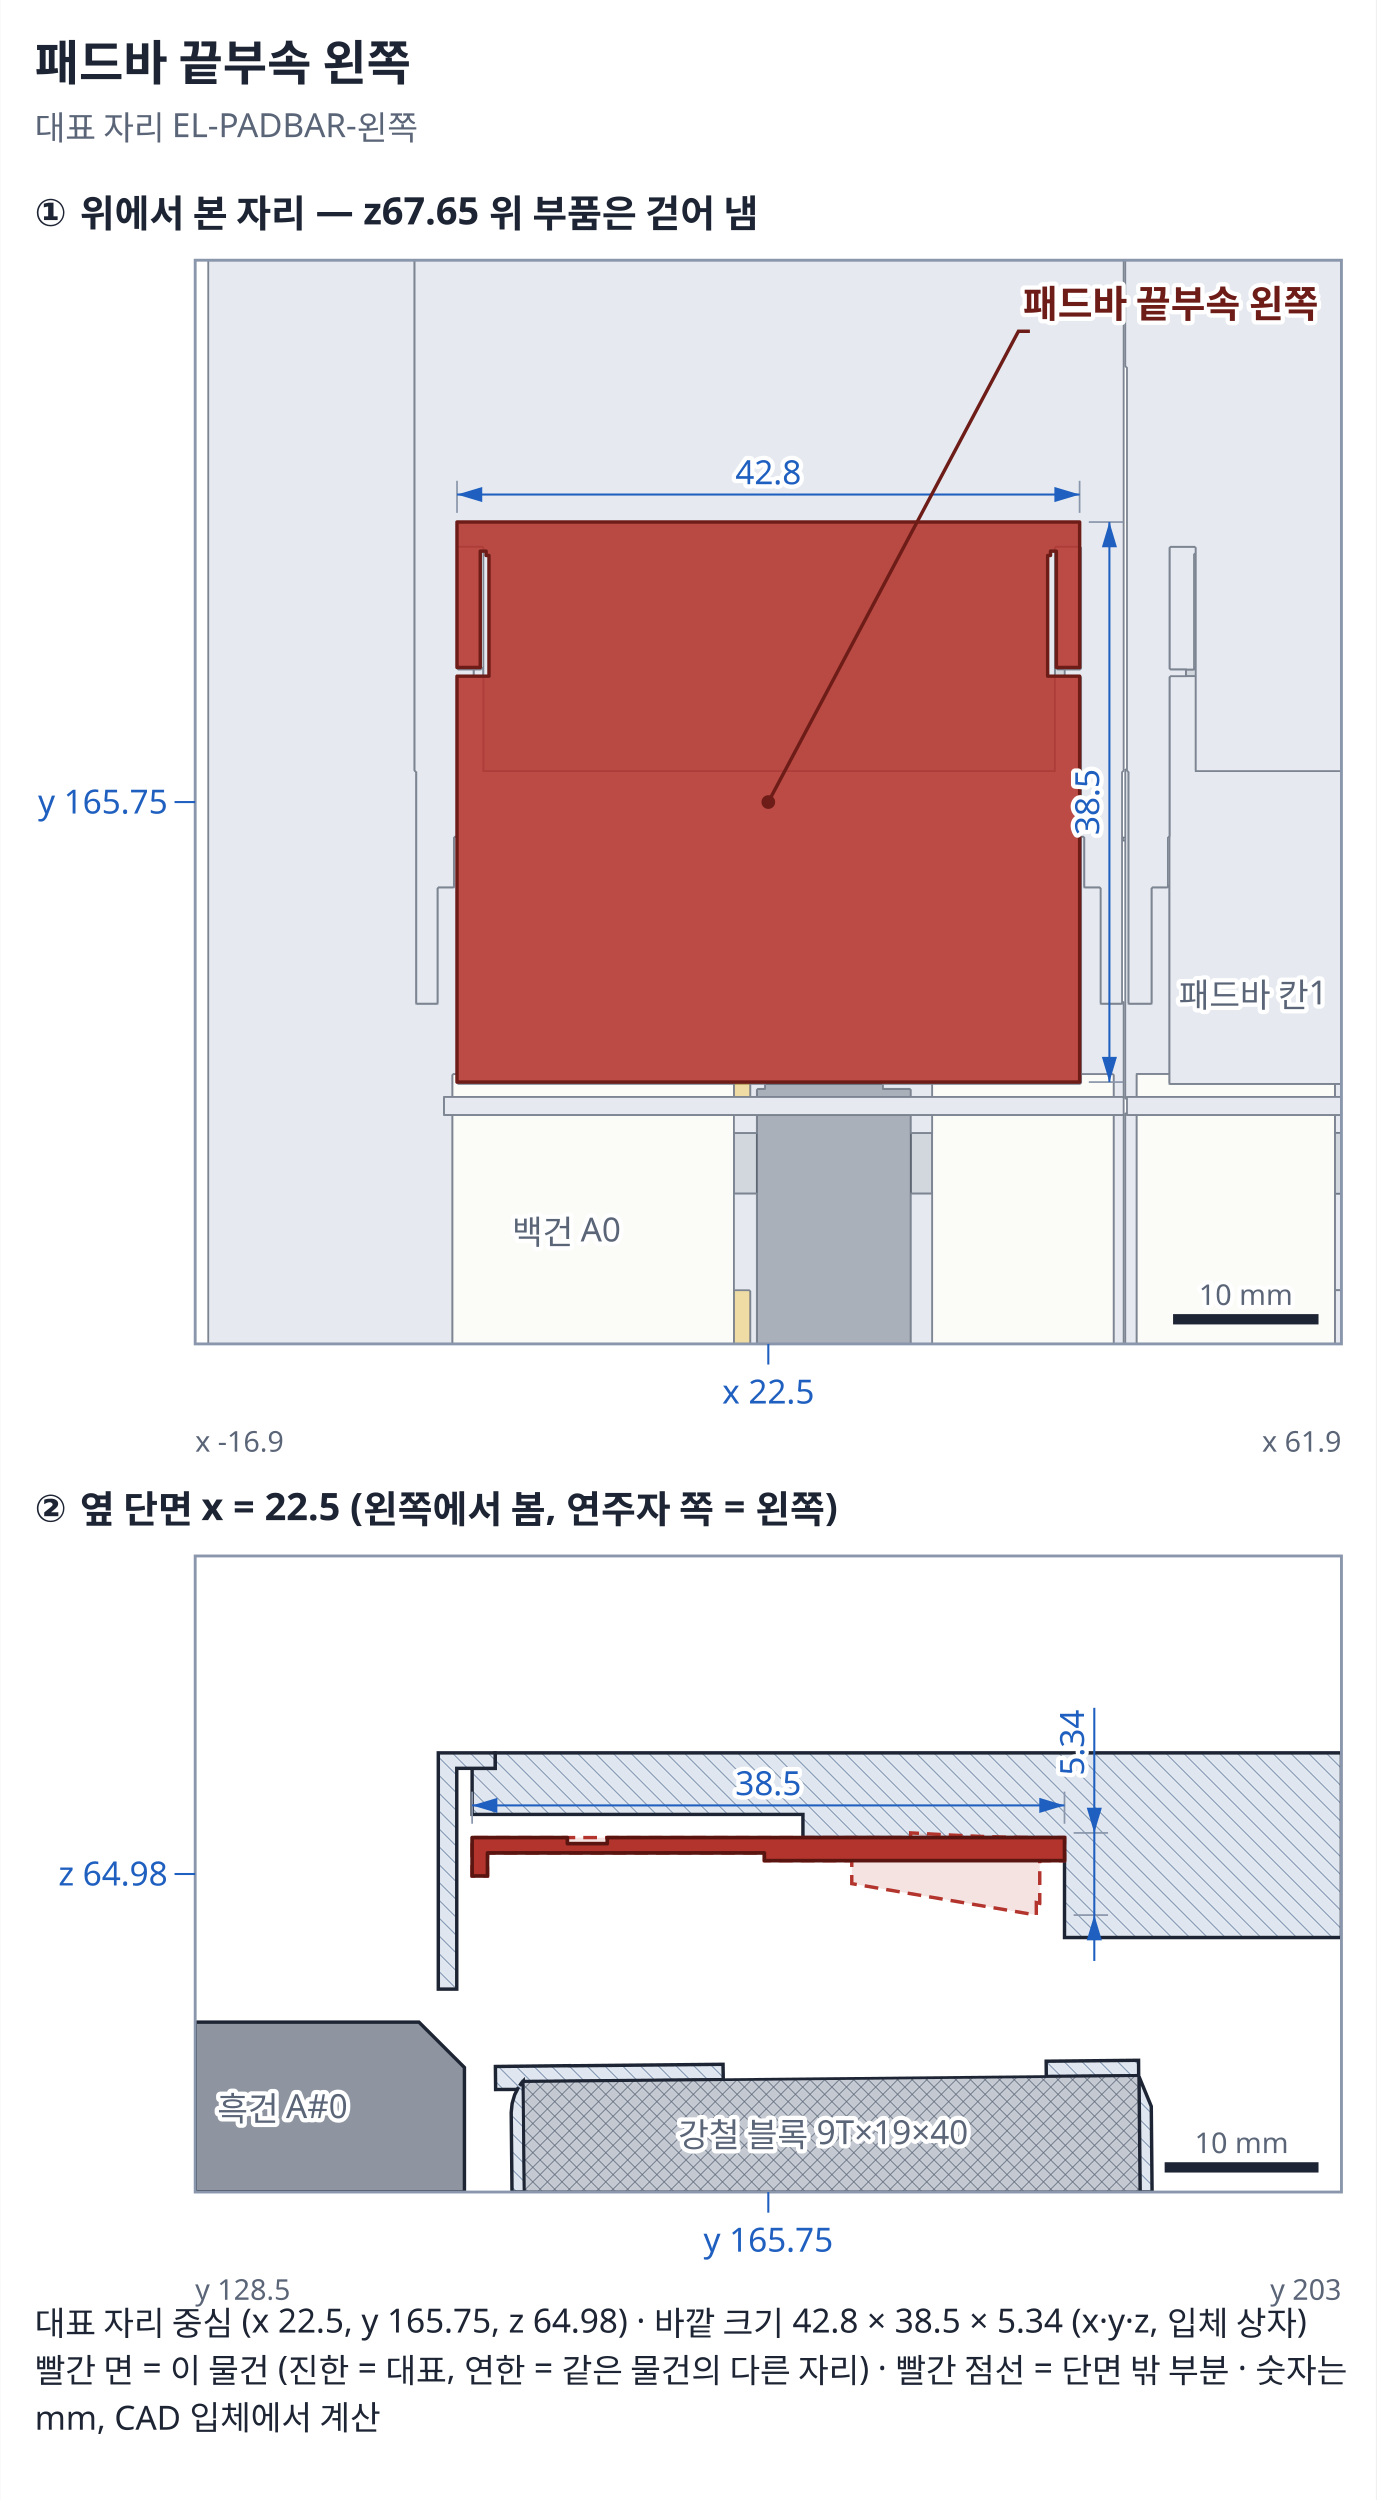
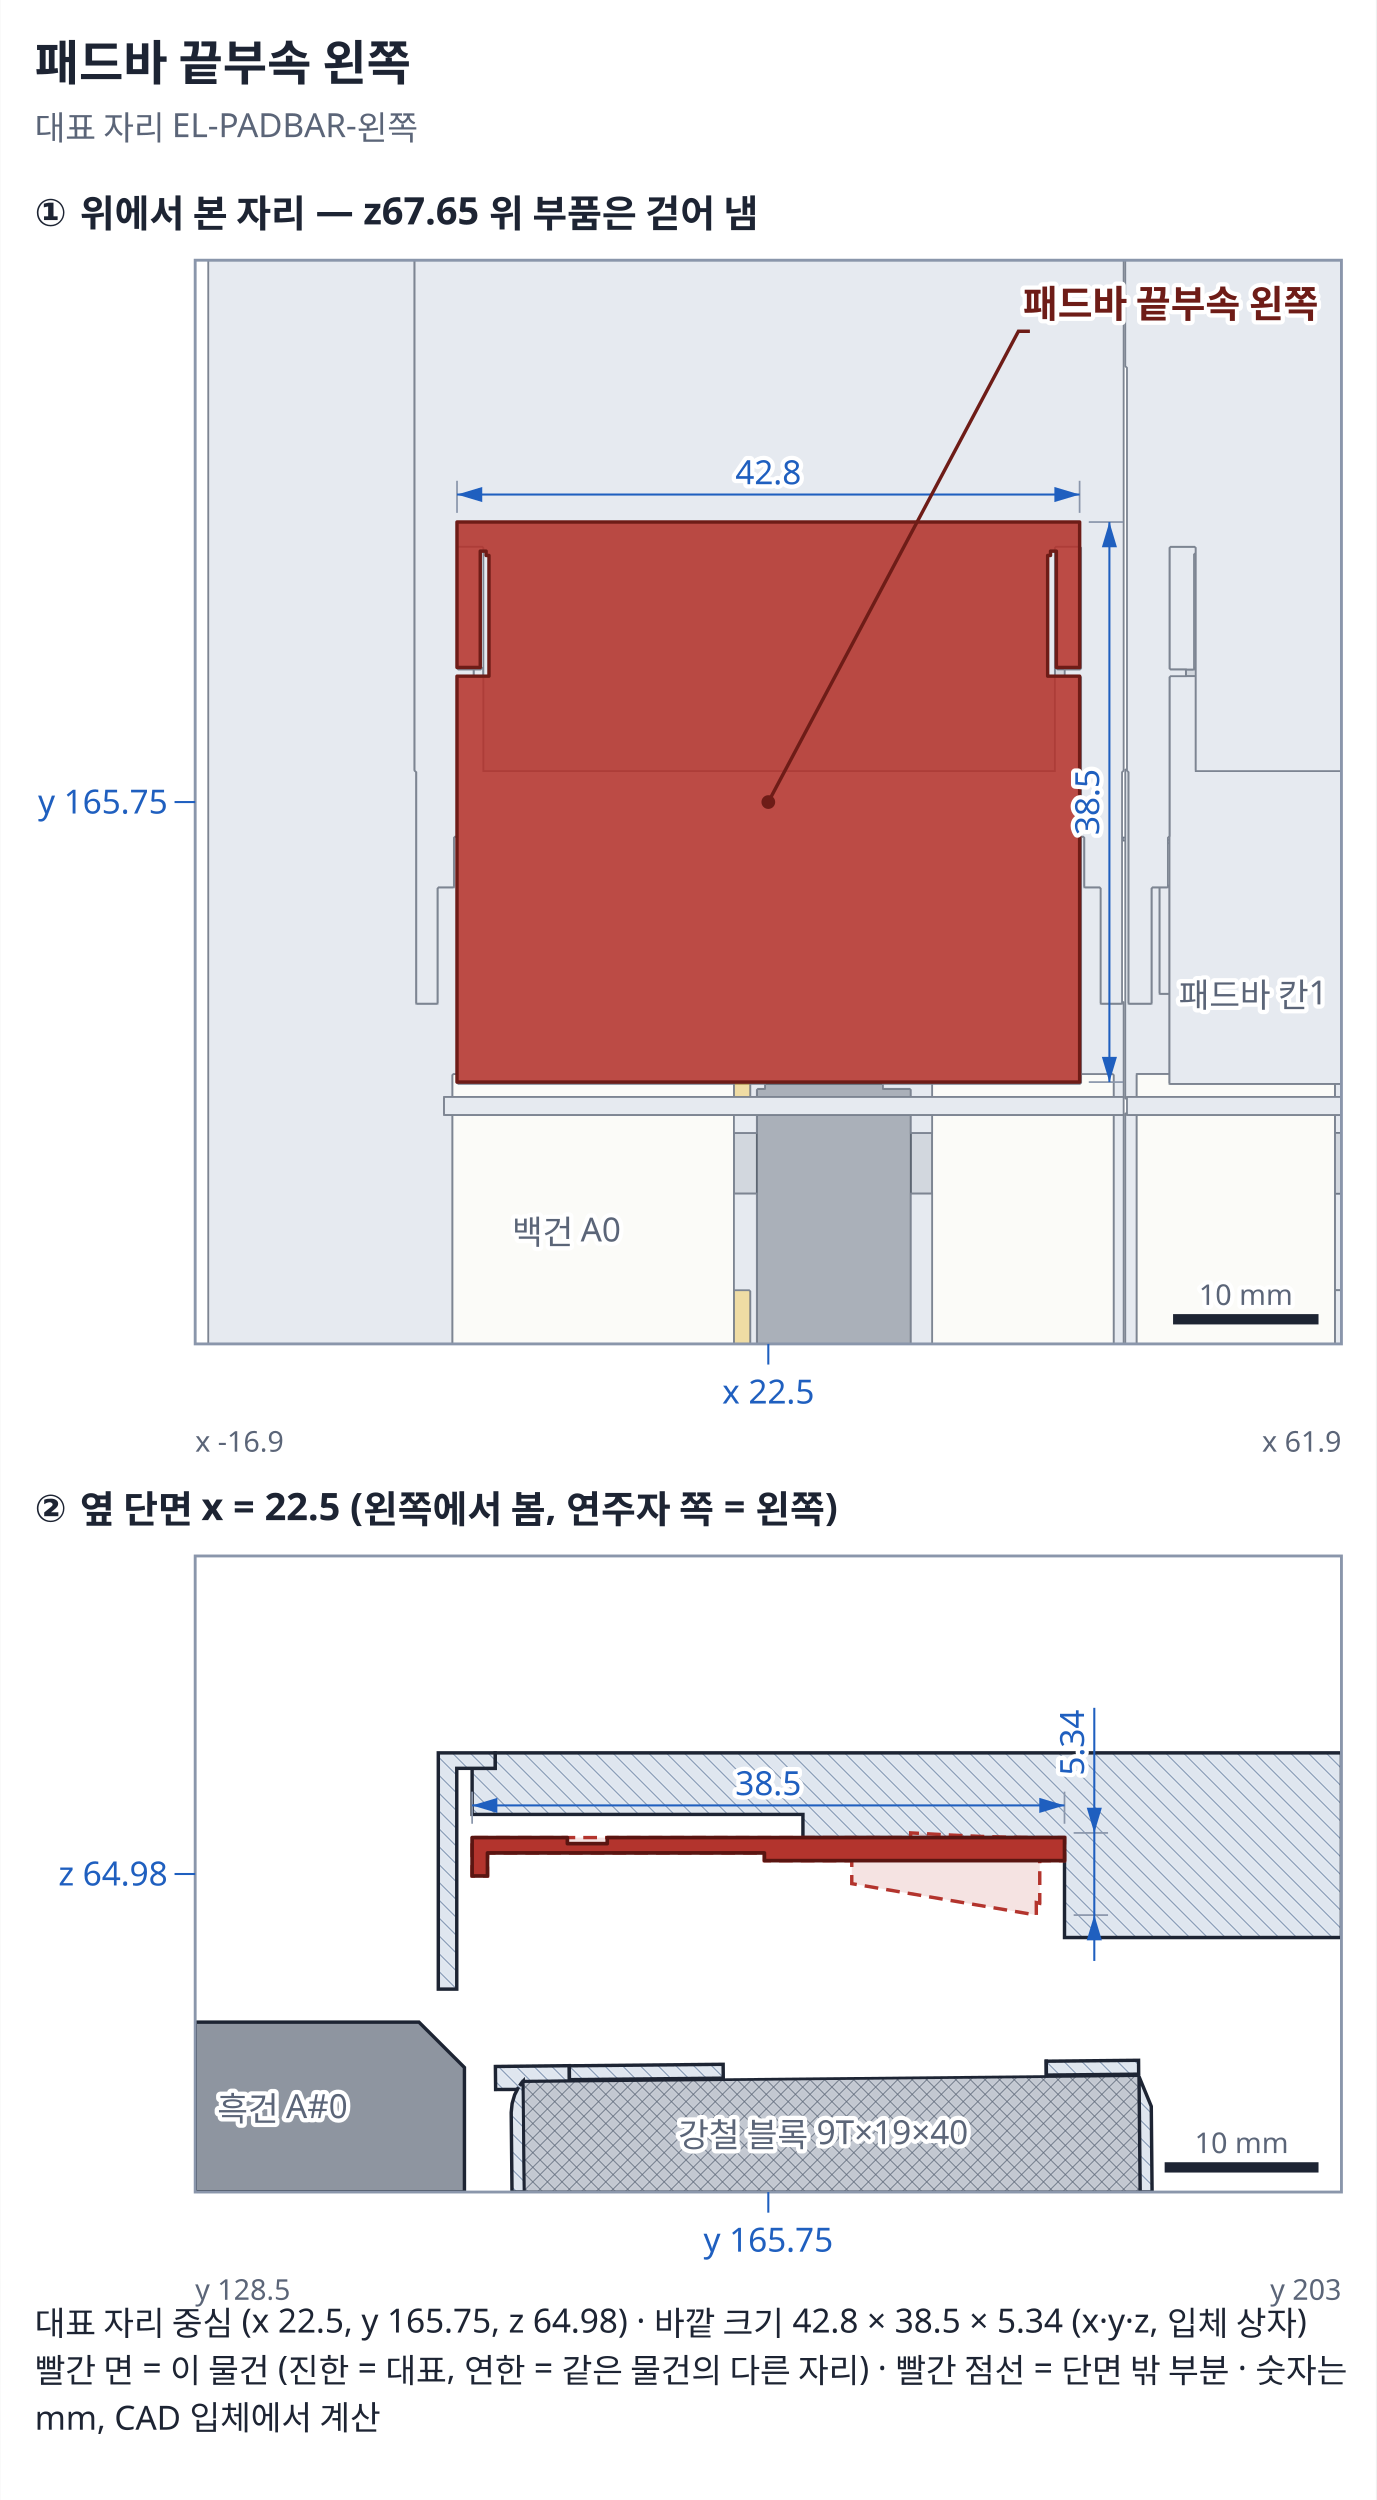
<svg xmlns="http://www.w3.org/2000/svg" viewBox="0 0 120 218.1" width="600" height="1090">
  <defs>
    <style>
.bg{fill:#ffffff}
.frame{fill:none;stroke:#1d2433;stroke-width:.5}
.t{font-family:'Apple SD Gothic Neo','Noto Sans KR','Malgun Gothic','IBM Plex Sans KR',sans-serif;fill:#1d2433}
.h{paint-order:stroke;stroke:#ffffff;stroke-width:.75;stroke-linejoin:round}
.tb{font-weight:700}
.td{fill:#1f5fbf}
.tm{fill:#5b6578}
.tr{fill:#c2410c}
.S-wood{fill:url(#hw);stroke:#1d2433;stroke-width:.4;stroke-linejoin:round}
.S-print{fill:url(#hp);stroke:#1d2433;stroke-width:.4;stroke-linejoin:round}
.S-metal{fill:url(#hm);stroke:#1d2433;stroke-width:.32;stroke-linejoin:round}
.S-rubber{fill:#50555e;stroke:#1d2433;stroke-width:.25}
.S-elec{fill:url(#he);stroke:#1d2433;stroke-width:.3}
.S-screen{fill:#3a4150;stroke:#1d2433;stroke-width:.3}
.S-cable{fill:#e3b23c;stroke:#6b5a1e;stroke-width:.18}
.S-ctx{fill:#eceef1;stroke:#a3aab5;stroke-width:.18}
.P-wood{fill:#f2e6d2;stroke:#39404d;stroke-width:.22;stroke-linejoin:round}
.P-print{fill:#e5ebf3;stroke:#39404d;stroke-width:.22;stroke-linejoin:round}
.P-metal{fill:#c9ced6;stroke:#39404d;stroke-width:.2}
.P-rubber{fill:#7d828b;stroke:#39404d;stroke-width:.18}
.P-elec{fill:#d3ead8;stroke:#39404d;stroke-width:.2}
.P-screen{fill:#596070;stroke:#39404d;stroke-width:.2}
.P-cable{fill:#f0cf7a;fill-opacity:.55;stroke:#8a7430;stroke-width:.14;stroke-opacity:.7}
.P-ctx{fill:#f2f3f5;stroke:#b3b9c3;stroke-width:.18}
.air{fill:#e8f1fb;stroke:none}
.hid{fill:none;stroke:#39404d;stroke-width:.24;stroke-dasharray:1.6 .9}
.hidc{fill:none;stroke:#c2410c;stroke-width:.28;stroke-dasharray:2.2 1.1}
.ph{fill:none;stroke:#5b6578;stroke-width:.3;stroke-dasharray:4 1 1 1}
.cl{fill:none;stroke:#6b7690;stroke-width:.2;stroke-dasharray:6 1.2 1 1.2}
.thin{fill:none;stroke:#39404d;stroke-width:.2}
.vis{fill:none;stroke:#1d2433;stroke-width:.3}
.sound{fill:none;stroke:#c2410c;stroke-width:.4;stroke-dasharray:3 1.2}
.ax{fill:none;stroke:#7a3fb5;stroke-width:.3;stroke-dasharray:5 1.2 1 1.2}
.keep{fill:none;stroke:#b42318;stroke-width:.3;stroke-dasharray:1.2 1}
.dm{fill:none;stroke:#1f5fbf;stroke-width:.18}
.ex{fill:none;stroke:#8a96ab;stroke-width:.15}
.ah{fill:#1f5fbf;stroke:none}
.ld{fill:none;stroke:#3d4555;stroke-width:.18}
.dot{fill:#3d4555}
.bal{fill:#ffffff;stroke:#1d2433;stroke-width:.25}
.secl{fill:none;stroke:#1d2433;stroke-width:.55}
.seca{fill:#1d2433}
.grid{fill:none;stroke:#1d2433;stroke-width:.25}
.grid2{fill:none;stroke:#8a96ab;stroke-width:.15}
.box{fill:#fbfbfc;stroke:#c3c9d3;stroke-width:.2}
.sheetply{fill:#fbf6ee;stroke:#1d2433;stroke-width:.35}
.zone{fill:#f4f6f9;stroke:#8a96ab;stroke-width:.2}
.datum{fill:none;stroke:#15803d;stroke-width:.9;stroke-linecap:round;stroke-opacity:.9}
.spot{fill:none;stroke:#c2410c;stroke-width:.32}
.spoth{fill:none;stroke:#c2410c;stroke-width:.32;stroke-dasharray:.45 .3}

.Zkw{fill:#fbfbf8;stroke:#7d8592;stroke-width:.16}.Zkb{fill:#aab0b9;stroke:#5d6672;stroke-width:.16}.Zpr{fill:#e6eaf0;stroke:#7d8592;stroke-width:.16}
.Zwd{fill:#efe4d0;stroke:#8a7a5e;stroke-width:.16}.Zel{fill:#dbe9df;stroke:#6f8a77;stroke-width:.16}.Zmt{fill:#d2d7de;stroke:#6f7887;stroke-width:.14}
.Zrb{fill:#c4c8ce;stroke:#6f7887;stroke-width:.14}.Zcb{fill:#efdca4;stroke:#9a8240;stroke-width:.12}
.Skw{fill:#f4f4ee;stroke:#1d2433;stroke-width:.3}.Skb{fill:#8e95a0;stroke:#1d2433;stroke-width:.3}.Spr{fill:url(#hp);stroke:#1d2433;stroke-width:.3}
.Swd{fill:url(#hw);stroke:#1d2433;stroke-width:.3}.Sel{fill:url(#he);stroke:#1d2433;stroke-width:.26}.Smt{fill:url(#hm);stroke:#1d2433;stroke-width:.24}
.Srb{fill:#7d828b;stroke:#1d2433;stroke-width:.22}.Scb{fill:#e3b23c;stroke:#6b5a1e;stroke-width:.16}
.HL{fill:#B3342D;fill-opacity:.88;stroke:#6e1c17;stroke-width:.3;stroke-linejoin:round}
.HLs{fill:#B3342D;stroke:#5a1511;stroke-width:.32;stroke-linejoin:round}
.HL2{fill:#B3342D;fill-opacity:.32;stroke:#B3342D;stroke-width:.2}
.HLp{fill:#B3342D;fill-opacity:.14;stroke:#B3342D;stroke-width:.3;stroke-dasharray:1.2 .7}
.HH{fill:#d9822b;fill-opacity:.35;stroke:#a35a12;stroke-width:.22}
.vf{fill:none;stroke:#8a96ab;stroke-width:.25}
.lead{fill:none;stroke:#6e1c17;stroke-width:.3}
.tl{fill:#6e1c17}
.nb{fill:#5b6578}
</style>
    <pattern id="hw" patternUnits="userSpaceOnUse" width="1.6" height="1.6" patternTransform="rotate(45)">
      <rect width="1.6" height="1.6" fill="#ecdcc2" />
      <line x1="0" y1="0" x2="0" y2="1.6" stroke="#a8875a" stroke-width=".22" />
    </pattern>
    <pattern id="hp" patternUnits="userSpaceOnUse" width="1.1" height="1.1" patternTransform="rotate(-45)">
      <rect width="1.1" height="1.1" fill="#dfe6ef" />
      <line x1="0" y1="0" x2="0" y2="1.1" stroke="#7f93b0" stroke-width=".16" />
    </pattern>
    <pattern id="hm" patternUnits="userSpaceOnUse" width=".9" height=".9" patternTransform="rotate(45)">
      <rect width=".9" height=".9" fill="#c3c8d1" />
      <path d="M0 0V.9M0 0H.9" stroke="#5d6778" stroke-width=".12" />
    </pattern>
    <pattern id="he" patternUnits="userSpaceOnUse" width="1.4" height="1.4">
      <rect width="1.4" height="1.4" fill="#cfe6d3" />
      <line x1="0" y1=".7" x2="1.4" y2=".7" stroke="#5f9a6c" stroke-width=".14" />
    </pattern>
    <clipPath id="c0">
      <rect x="17.00" y="22.70" width="100.00" height="94.54" />
    </clipPath>
    <clipPath id="c1">
      <rect x="17.00" y="135.74" width="100.00" height="55.49" />
    </clipPath>
  </defs>
  <rect class="bg" x="0" y="0" width="120" height="218.1" />
  <g class="L-geo">
    <path class="Zrb" fill-rule="evenodd" d="M98.21 73.06 97.93 73.06 97.93 73.34 98.21 73.34Z" clip-path="url(#c0)" />
    <path class="Zcb" fill-rule="evenodd" d="M65.43 94.56 64.00 94.56 64.00 95.70 65.43 95.70ZM65.43 112.56 64.00 112.56 64.00 117.27 65.43 117.27Z" clip-path="url(#c0)" />
    <path class="Zpr" fill-rule="evenodd" d="M117.00 97.27 116.43 97.27 116.43 98.84 117.00 98.84ZM117.00 104.13 116.43 104.13 116.43 112.56 117.00 112.56Z" clip-path="url(#c0)" />
-     <path class="Zpr" fill-rule="evenodd" d="M98.39 95.70 99.14 95.70 99.14 93.80 99.24 93.70 102.00 93.70 102.00 77.30 101.91 77.26 101.76 77.41 100.43 77.41 100.43 87.46 100.33 87.56 98.53 87.56 98.43 87.46 98.43 67.31 98.23 67.12 98.14 67.15 98.14 95.82 98.23 95.86ZM117.00 94.56 116.43 94.56 116.43 95.70 117.00 95.70ZM99.14 97.27 98.39 97.27 98.23 97.12 98.14 97.15 98.14 117.27 99.14 117.27ZM117.00 112.56 116.43 112.56 116.43 117.27 117.00 117.27Z" clip-path="url(#c0)" />
+     <path class="Zpr" fill-rule="evenodd" d="M98.39 95.70 99.14 95.70 99.14 93.80 99.24 93.70 102.00 93.70 102.00 86.70 101.24 86.70 101.14 86.60 101.14 77.41 100.43 77.41 100.43 87.46 100.33 87.56 98.53 87.56 98.43 87.46 98.43 67.31 98.23 67.12 98.14 67.15 98.14 95.82 98.23 95.86ZM102.07 73.27 101.79 73.27 101.79 73.56 102.07 73.56ZM117.00 94.56 116.43 94.56 116.43 95.70 117.00 95.70ZM99.14 97.27 98.39 97.27 98.23 97.12 98.14 97.15 98.14 117.27 99.14 117.27ZM117.00 112.56 116.43 112.56 116.43 117.27 117.00 117.27Z" clip-path="url(#c0)" />
    <path class="Zmt" fill-rule="evenodd" d="M117.00 98.84 116.43 98.84 116.43 104.13 117.00 104.13Z" clip-path="url(#c0)" />
    <path class="Zmt" fill-rule="evenodd" d="M66.00 98.84 64.00 98.84 64.00 104.13 66.00 104.13ZM81.29 98.84 79.43 98.84 79.43 104.13 81.29 104.13Z" clip-path="url(#c0)" />
    <path class="Zkw" fill-rule="evenodd" d="M116.43 94.56 102.10 94.56 102.00 94.46 102.00 93.70 99.14 93.70 99.14 95.70 116.43 95.70ZM116.43 97.27 99.14 97.27 99.14 117.27 116.43 117.27Z" clip-path="url(#c0)" />
    <path class="Zkw" fill-rule="evenodd" d="M64.00 94.56 39.96 94.56 39.86 94.46 39.86 93.70 39.43 93.70 39.43 95.70 64.00 95.70ZM64.00 97.27 39.43 97.27 39.43 117.27 64.00 117.27Z" clip-path="url(#c0)" />
    <path class="Zkw" fill-rule="evenodd" d="M97.14 93.70 94.29 93.70 94.29 94.46 94.18 94.56 81.29 94.56 81.29 95.70 97.14 95.70ZM97.14 97.27 81.29 97.27 81.29 117.27 97.14 117.27Z" clip-path="url(#c0)" />
    <path class="Zmt" fill-rule="evenodd" d="M104.29 58.30 104.20 58.26 104.04 58.41 103.43 58.41 103.43 58.99 104.29 58.99Z" clip-path="url(#c0)" />
    <path class="Zmt" fill-rule="evenodd" d="M92.86 58.41 92.24 58.41 92.09 58.26 92.00 58.30 92.00 58.99 92.86 58.99Z" clip-path="url(#c0)" />
+     <path class="Zpr" fill-rule="evenodd" d="M102.00 77.30 101.91 77.26 101.76 77.41 101.14 77.41 101.14 86.70 102.00 86.70Z" clip-path="url(#c0)" />
    <path class="Zkb" fill-rule="evenodd" d="M79.43 94.99 77.10 94.99 77.00 94.88 77.00 94.56 66.71 94.56 66.71 94.88 66.61 94.99 66.00 94.99 66.00 95.70 79.43 95.70ZM79.43 97.27 66.00 97.27 66.00 117.27 79.43 117.27Z" clip-path="url(#c0)" />
    <path class="Zpr" fill-rule="evenodd" d="M104.14 48.37 104.29 48.23 104.29 47.70 102.00 47.70 102.00 58.41 104.14 58.41ZM117.00 67.27 104.39 67.27 104.29 67.17 104.29 58.99 102.00 58.99 102.00 94.56 117.00 94.56Z" clip-path="url(#c0)" />
    <path class="Zpr" fill-rule="evenodd" d="M100.43 77.52 100.53 77.41 101.86 77.41 101.86 73.09 102.00 72.94 102.00 59.09 102.10 58.99 103.43 58.99 103.43 58.41 102.10 58.41 102.00 58.31 102.00 47.80 102.10 47.70 104.18 47.70 104.29 47.80 104.29 67.27 117.00 67.27 117.00 22.70 98.14 22.70 98.14 31.94 98.29 32.09 98.29 67.23 98.43 67.37 98.43 87.56 100.43 87.56Z" clip-path="url(#c0)" />
    <path class="Zpr" fill-rule="evenodd" d="M117.00 95.70 98.29 95.70 98.29 97.27 117.00 97.27Z" clip-path="url(#c0)" />
    <path class="Zpr" fill-rule="evenodd" d="M39.43 97.27 38.82 97.27 38.71 97.17 38.71 95.80 38.82 95.70 39.43 95.70 39.43 93.80 39.53 93.70 39.86 93.70 39.86 72.99 39.57 72.99 39.57 77.31 39.47 77.41 38.14 77.41 38.14 87.46 38.04 87.56 36.39 87.56 36.29 87.46 36.29 67.31 36.14 67.17 36.14 22.70 18.14 22.70 18.14 117.27 39.43 117.27ZM98.21 25.77 97.93 25.77 97.93 26.06 98.21 26.06ZM42.14 58.30 42.05 58.26 41.90 58.41 41.29 58.41 41.29 58.99 42.14 58.99ZM98.00 87.44 97.91 87.40 97.76 87.56 96.10 87.56 96.00 87.46 96.00 77.41 94.67 77.41 94.57 77.31 94.57 72.99 94.29 72.99 94.29 93.70 97.04 93.70 97.14 93.80 97.14 95.70 98.00 95.70ZM66.00 95.09 66.10 94.99 66.71 94.99 66.71 94.56 65.43 94.56 65.43 95.70 66.00 95.70ZM81.29 94.56 77.00 94.56 77.00 94.99 79.33 94.99 79.43 95.09 79.43 95.70 81.29 95.70ZM66.00 97.27 64.00 97.27 64.00 98.84 66.00 98.84ZM81.29 97.27 79.43 97.27 79.43 98.84 81.29 98.84ZM98.00 97.27 97.14 97.27 97.14 117.27 98.00 117.27ZM66.00 104.13 64.00 104.13 64.00 112.56 65.33 112.56 65.43 112.66 65.43 117.27 66.00 117.27ZM81.29 104.13 79.43 104.13 79.43 117.27 81.29 117.27Z" clip-path="url(#c0)" />
    <path class="Zpr" fill-rule="evenodd" d="M38.14 77.52 38.24 77.41 39.57 77.41 39.57 73.09 39.67 72.99 39.86 72.99 39.86 59.09 39.96 58.99 41.29 58.99 41.29 58.41 39.96 58.41 39.86 58.31 39.86 47.80 39.96 47.70 42.04 47.70 42.14 47.80 42.14 67.27 92.00 67.27 92.00 47.80 92.10 47.70 94.18 47.70 94.29 47.80 94.29 58.31 94.18 58.41 92.86 58.41 92.86 58.99 94.18 58.99 94.29 59.09 94.29 72.99 94.47 72.99 94.57 73.09 94.57 77.41 95.90 77.41 96.00 77.52 96.00 87.56 97.86 87.56 97.86 67.37 98.00 67.23 98.00 22.70 36.14 22.70 36.14 67.23 36.29 67.37 36.29 87.56 38.14 87.56Z" clip-path="url(#c0)" />
    <path class="Zpr" fill-rule="evenodd" d="M98.00 95.70 38.71 95.70 38.71 97.27 98.00 97.27Z" clip-path="url(#c0)" />
-     <path class="Spr" fill-rule="evenodd" d="M99.31 181.08 99.30 179.74 91.24 179.82 91.25 181.15ZM45.62 181.59 63.07 181.43 63.05 180.09 49.63 180.22 49.63 180.21 43.19 180.28 43.21 182.29 45.09 182.28 45.21 182.09 44.87 182.75 44.65 183.51 44.57 184.29 44.64 191.23 45.72 191.23ZM100.41 183.76 99.34 181.16 99.44 191.23 100.48 191.23ZM45.51 181.66 45.62 181.55 45.62 181.57 45.30 181.96Z" clip-path="url(#c1)" />
+     <path class="Spr" fill-rule="evenodd" d="M91.26 181.15 91.25 179.82 91.24 179.82 91.25 181.15ZM45.62 181.59 49.65 181.55 49.64 180.22 49.63 180.22 49.63 180.21 43.19 180.28 43.21 182.29 45.09 182.28 45.21 182.09 44.87 182.75 44.65 183.51 44.57 184.29 44.64 191.23 45.72 191.23ZM100.41 183.76 99.34 181.16 99.44 191.23 100.48 191.23ZM45.51 181.66 45.62 181.55 45.62 181.57 45.30 181.96ZM99.38 186.85 99.37 186.05 98.82 186.05 98.83 186.86Z" clip-path="url(#c1)" />
+     <path class="Spr" fill-rule="evenodd" d="M99.31 180.95 99.30 179.74 91.25 179.82 91.26 181.03ZM63.07 181.30 63.06 180.09 49.64 180.22 49.65 181.43Z" clip-path="url(#c1)" />
    <path class="Spr" fill-rule="evenodd" d="M117.00 152.92 43.17 152.92 43.17 154.27 41.16 154.27 41.16 158.29 70.02 158.29 70.02 160.31 92.84 160.31 92.84 169.03 117.00 169.03Z" clip-path="url(#c1)" />
    <path class="Spr" fill-rule="evenodd" d="M39.82 154.27 43.17 154.27 43.17 152.92 38.21 152.92 38.21 173.53 39.82 173.53Z" clip-path="url(#c1)" />
    <path class="Skb" fill-rule="evenodd" d="M40.49 180.37 36.52 176.41 17.00 176.41 17.00 191.23 40.49 191.23Z" clip-path="url(#c1)" />
    <path class="Smt" fill-rule="evenodd" d="M99.31 181.08 45.62 181.60 45.72 191.23 99.41 191.23Z" clip-path="url(#c1)" />
  </g>
  <g class="L-over">
    <path class="HL" fill-rule="evenodd" d="M94.16 58.99 91.37 58.99 91.37 48.46 91.62 48.46 91.62 48.08 92.13 48.08 92.13 58.23 94.16 58.23 94.16 45.54 39.84 45.54 39.84 58.23 41.87 58.23 41.87 48.08 42.38 48.08 42.38 48.46 42.63 48.46 42.63 58.99 39.84 58.99 39.84 94.40 94.16 94.40Z" clip-path="url(#c0)" />
    <rect class="vf" x="17.000" y="22.700" width="100.000" height="94.543" />
    <rect class="seca" x="102.310" y="114.643" width="12.690" height="0.900" />
    <path class="HLp" fill-rule="evenodd" d="M90.38 165.98 90.66 166.04 90.66 165.97 90.68 165.97 90.68 162.32 92.84 162.32 92.84 160.31 90.15 160.31 87.74 160.28 85.32 160.20 82.91 160.09 80.49 159.96 79.42 159.90 79.42 160.31 41.16 160.31 41.16 163.66 42.50 163.66 42.50 161.65 66.66 161.65 66.66 162.32 74.28 162.32 74.28 164.33 90.38 167.07Z" clip-path="url(#c1)" />
    <path class="HLs" fill-rule="evenodd" d="M42.50 161.65 66.66 161.65 66.66 162.32 92.84 162.32 92.84 160.31 52.95 160.31 52.95 160.84 49.47 160.84 49.47 160.31 41.16 160.31 41.16 163.66 42.50 163.66Z" clip-path="url(#c1)" />
    <rect class="vf" x="17.000" y="135.743" width="100.000" height="55.490" />
    <rect class="seca" x="101.577" y="188.633" width="13.423" height="0.900" />
  </g>
  <g class="L-dim">
    <path class="dm" d="M67.000 117.243 L67.000 119.043" />
    <path class="dm" d="M15.200 69.972 L17.000 69.972" />
    <path class="ex" d="M39.843 44.743 L39.843 41.943" />
    <path class="ex" d="M94.157 44.743 L94.157 41.943" />
    <path class="dm" d="M39.843 43.143 L94.157 43.143" />
    <path class="ah" d="M39.843 43.143 L42.043 42.483 L42.043 43.803 Z" />
    <path class="ah" d="M94.157 43.143 L91.957 43.803 L91.957 42.483 Z" />
    <path class="ex" d="M94.957 45.543 L97.957 45.543" />
    <path class="ex" d="M94.957 94.401 L97.957 94.401" />
    <path class="dm" d="M96.757 45.543 L96.757 94.401" />
    <path class="ah" d="M96.757 45.543 L97.417 47.743 L96.097 47.743 Z" />
    <path class="ah" d="M96.757 94.401 L96.097 92.201 L97.417 92.201 Z" />
    <path class="dm" d="M67.000 191.233 L67.000 193.033" />
    <path class="dm" d="M15.200 163.488 L17.000 163.488" />
    <path class="ex" d="M41.161 159.104 L41.161 156.304" />
    <path class="ex" d="M92.839 159.104 L92.839 156.304" />
    <path class="dm" d="M41.161 157.504 L92.839 157.504" />
    <path class="ah" d="M41.161 157.504 L43.361 156.844 L43.361 158.164 Z" />
    <path class="ah" d="M92.839 157.504 L90.639 158.164 L90.639 156.844 Z" />
    <path class="ex" d="M93.639 159.904 L96.639 159.904" />
    <path class="ex" d="M93.639 167.072 L96.639 167.072" />
    <path class="dm" d="M95.439 155.904 L95.439 171.072" />
    <path class="ah" d="M95.439 159.904 L94.779 157.704 L96.099 157.704 Z" />
    <path class="ah" d="M95.439 167.072 L96.099 169.272 L94.779 169.272 Z" />
    <path class="dm" d="M95.439 148.991 L95.439 155.904" />
  </g>
  <g class="L-lead">
    <path class="lead" d="M67.00 69.97 L88.82 28.90 L89.82 28.90" />
    <circle class="tl" cx="67.000" cy="69.972" r="0.600" />
  </g>
  <g class="L-text">
    <text class="t tb" x="3.000" y="7.000" font-size="4.20" text-anchor="start">패드바 끝부속 왼쪽</text>
    <text class="t tm" x="3.000" y="12.200" font-size="2.90" text-anchor="start">대표 자리 EL-PADBAR-왼쪽</text>
    <text class="t tb" x="3.000" y="19.700" font-size="3.30" text-anchor="start">① 위에서 본 자리 — z67.65 위 부품은 걷어 냄</text>
    <text class="t h td" x="67.000" y="122.443" font-size="2.90" text-anchor="middle">x 22.5</text>
    <text class="t h td" x="14.600" y="70.972" font-size="2.90" text-anchor="end">y 165.75</text>
    <text class="t tm" x="17.000" y="126.643" font-size="2.50" text-anchor="start">x -16.9</text>
    <text class="t tm" x="117.000" y="126.643" font-size="2.50" text-anchor="end">x 61.9</text>
    <text class="t h td" x="67.000" y="42.243" font-size="2.90" text-anchor="middle">42.8</text>
    <text class="t h td" x="95.857" y="69.972" font-size="2.90" text-anchor="middle" transform="rotate(-90 95.857 69.972)">38.5</text>
    <text class="t h tb tl" x="115.000" y="27.700" font-size="3.30" text-anchor="end">패드바 끝부속 왼쪽</text>
    <text class="t h tm" x="108.655" y="113.843" font-size="2.50" text-anchor="middle">10 mm</text>
    <text class="t h nb" x="49.390" y="108.542" font-size="2.90" text-anchor="middle">백건 A0</text>
    <text class="t h nb" x="109.297" y="87.866" font-size="2.90" text-anchor="middle">패드바 칸1</text>
    <text class="t tb" x="3.000" y="132.743" font-size="3.30" text-anchor="start">② 옆 단면 x = 22.5 (왼쪽에서 봄, 연주자 쪽 = 왼쪽)</text>
    <text class="t h td" x="67.000" y="196.433" font-size="2.90" text-anchor="middle">y 165.75</text>
    <text class="t h td" x="14.600" y="164.488" font-size="2.90" text-anchor="end">z 64.98</text>
    <text class="t tm" x="17.000" y="200.633" font-size="2.50" text-anchor="start">y 128.5</text>
    <text class="t tm" x="117.000" y="200.633" font-size="2.50" text-anchor="end">y 203</text>
    <text class="t h td" x="67.000" y="156.604" font-size="2.90" text-anchor="middle">38.5</text>
    <text class="t h td" x="94.539" y="154.904" font-size="2.90" text-anchor="start" transform="rotate(-90 94.539 154.904)">5.34</text>
    <text class="t h tm" x="108.289" y="187.833" font-size="2.50" text-anchor="middle">10 mm</text>
    <text class="t h nb" x="24.618" y="185.021" font-size="2.90" text-anchor="middle">흑건 A#0</text>
    <text class="t h nb" x="71.790" y="187.295" font-size="2.90" text-anchor="middle">강철 블록 9T×19×40</text>
    <text class="t" x="3.000" y="203.733" font-size="2.90" text-anchor="start">대표 자리 중심 (x 22.5, y 165.75, z 64.98) · 바깥 크기 42.8 × 38.5 × 5.34 (x·y·z, 입체 상자)</text>
    <text class="t" x="3.000" y="207.851" font-size="2.90" text-anchor="start">빨간 면 = 이 물건 (진한 = 대표, 연한 = 같은 물건의 다른 자리) · 빨간 점선 = 단면 밖 부분 · 숫자는</text>
    <text class="t" x="3.000" y="211.969" font-size="2.90" text-anchor="start">mm, CAD 입체에서 계산</text>
  </g>
</svg>
